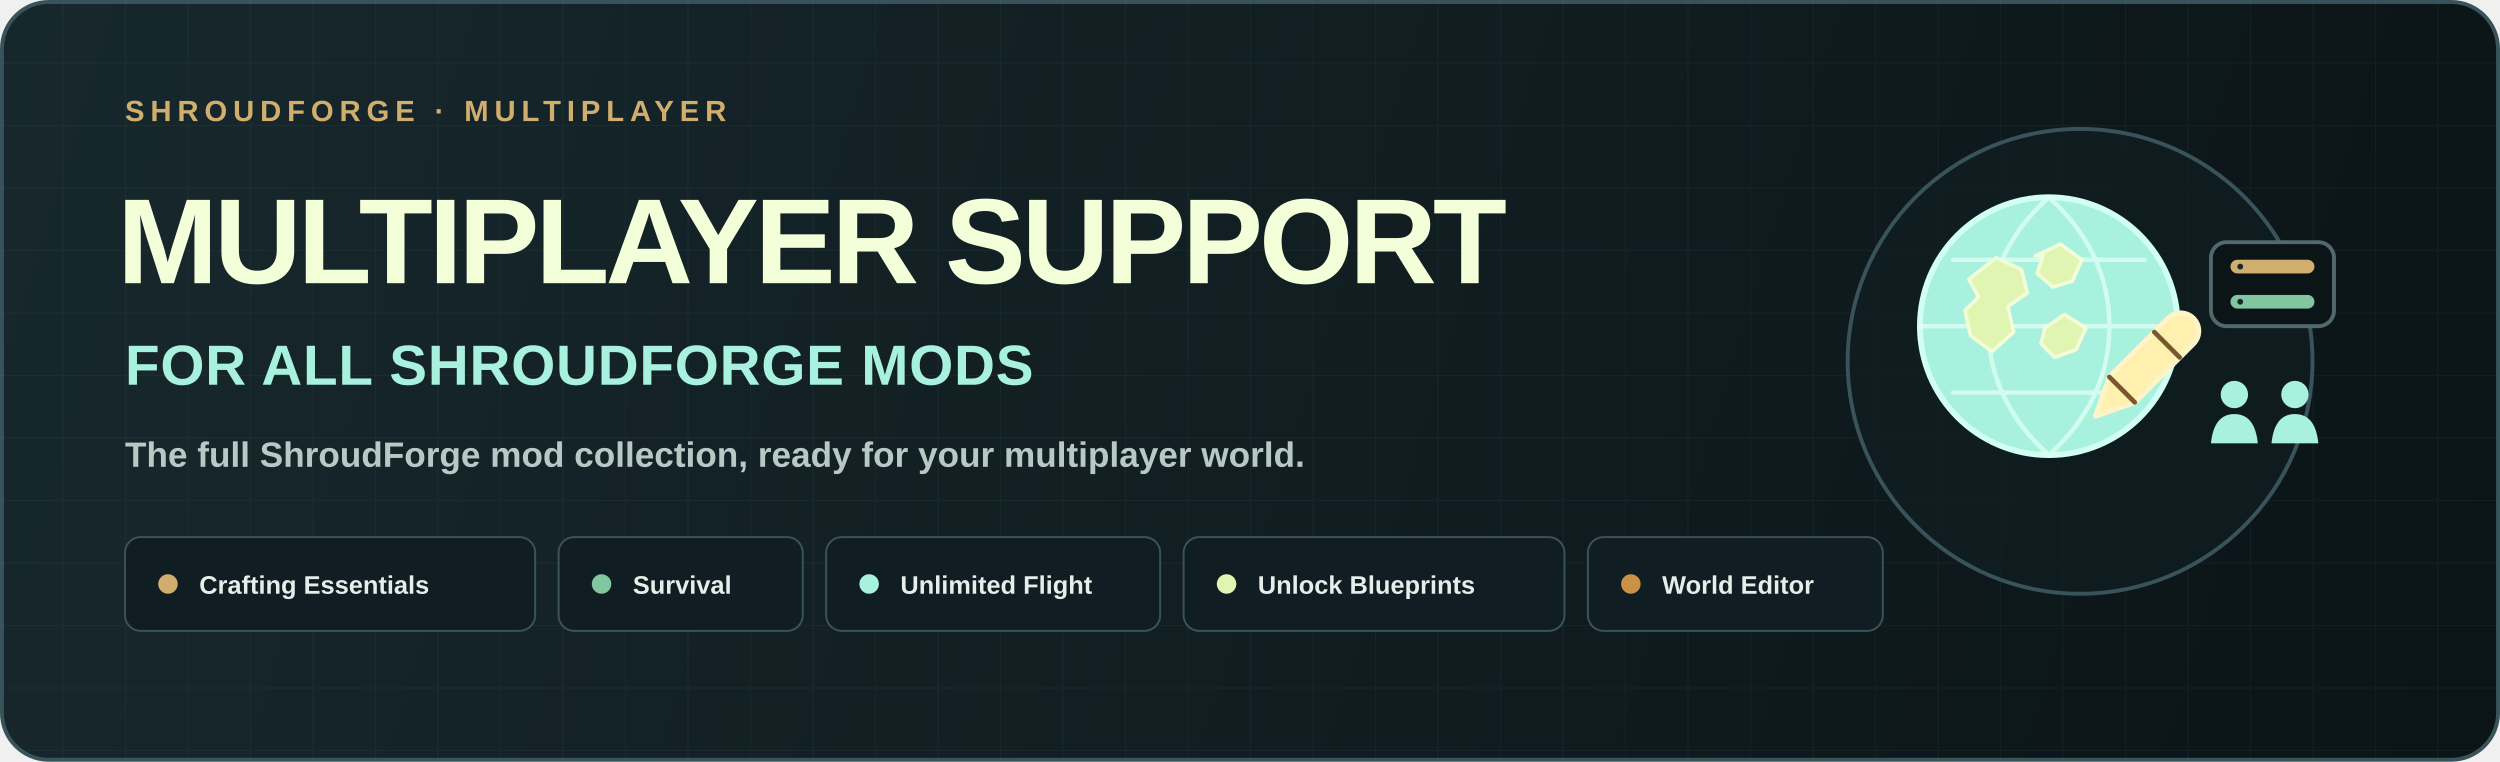
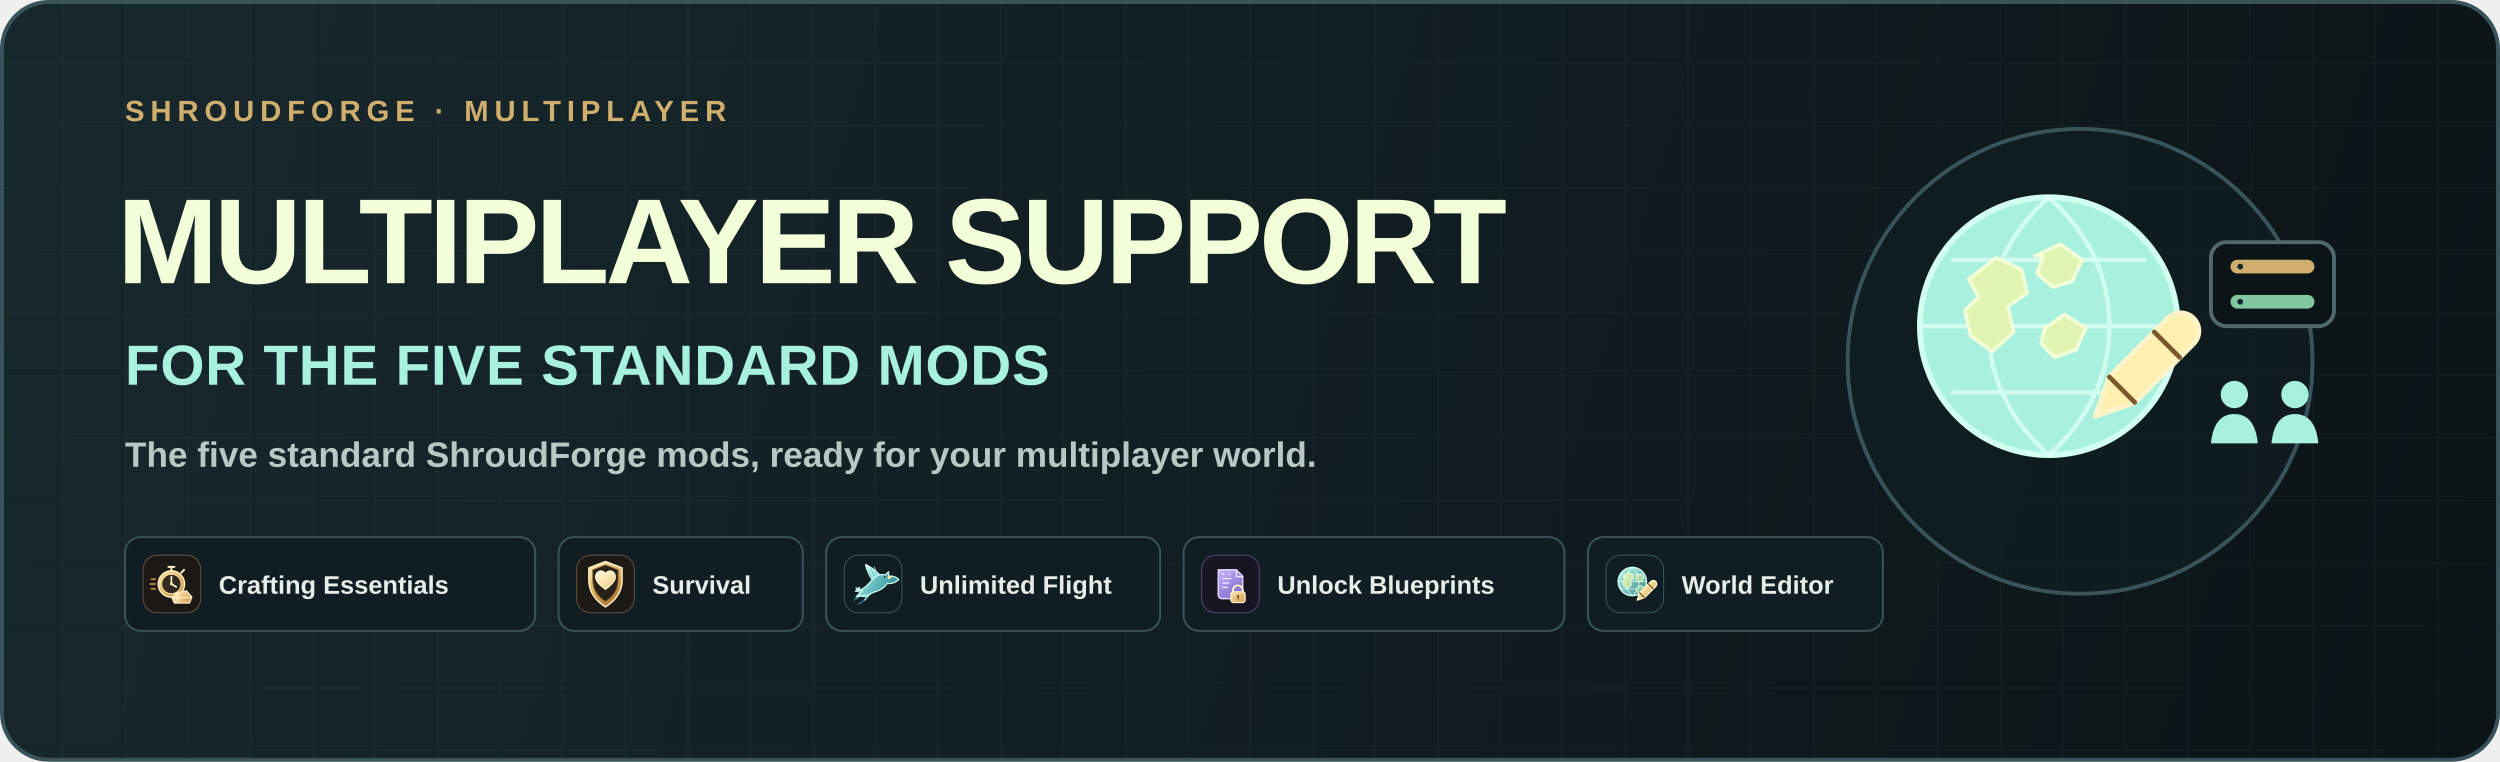
<svg xmlns="http://www.w3.org/2000/svg" viewBox="0 0 1280 390" fill="none" role="img" aria-labelledby="title desc">
  <defs>
    <linearGradient id="bg" x1="0" y1="0" x2="1280" y2="390" gradientUnits="userSpaceOnUse">
      <stop stop-color="#17282D" />
      <stop offset="1" stop-color="#0B1417" />
    </linearGradient>
    <linearGradient id="globe" x1="970" y1="85" x2="1080" y2="195" gradientUnits="userSpaceOnUse">
      <stop stop-color="#A8F1DF" />
      <stop offset="1" stop-color="#347F88" />
    </linearGradient>
    <linearGradient id="land" x1="990" y1="106" x2="1048" y2="166" gradientUnits="userSpaceOnUse">
      <stop stop-color="#E1F5B3" />
      <stop offset="1" stop-color="#81C69F" />
    </linearGradient>
    <linearGradient id="pencil" x1="1042" y1="157" x2="1092" y2="207" gradientUnits="userSpaceOnUse">
      <stop stop-color="#FFF0B0" />
      <stop offset="1" stop-color="#CA9147" />
    </linearGradient>
    <pattern id="grid" width="32" height="32" patternUnits="userSpaceOnUse">
      <path d="M32 0H0V32" stroke="#A8F1DF" stroke-opacity=".045" />
    </pattern>
  </defs>
  <rect x="1" y="1" width="1278" height="388" rx="24" fill="url(#bg)" stroke="#38545A" stroke-width="2" />
  <rect x="1" y="1" width="1278" height="388" rx="24" fill="url(#grid)" />
  <g font-family="Segoe UI, Arial, sans-serif">
    <text x="64" y="62" fill="#D0AE6D" font-size="15" font-weight="800" letter-spacing="3">SHROUDFORGE · MULTIPLAYER</text>
    <text x="60" y="145" fill="#F3FFD9" font-size="62" font-weight="900" letter-spacing="-2">MULTIPLAYER SUPPORT</text>
-     <text x="64" y="197" fill="#A8F1DF" font-size="29" font-weight="750" letter-spacing=".4">FOR ALL SHROUDFORGE MODS</text>
-     <text x="64" y="239" fill="#B8C9C5" font-size="18" font-weight="550">The full ShroudForge mod collection, ready for your multiplayer world.</text>
+     <text x="64" y="197" fill="#A8F1DF" font-size="29" font-weight="750" letter-spacing=".4">FOR THE FIVE STANDARD MODS</text>
+     <text x="64" y="239" fill="#B8C9C5" font-size="18" font-weight="550">The five standard ShroudForge mods, ready for your multiplayer world.</text>
  </g>
  <g transform="translate(64 275)" font-family="Segoe UI, Arial, sans-serif">
    <g>
      <rect width="210" height="48" rx="8" fill="#101D22" stroke="#38545A" />
-       <circle cx="22" cy="24" r="5" fill="#D0AE6D" />
-       <text x="38" y="29" fill="#E7EEEA" font-size="13" font-weight="700">Crafting Essentials</text>
+       <svg x="8" y="8" width="32" height="32" viewBox="0 0 128 128" fill="none">
+         <defs>
+           <linearGradient id="crafting-clock" x1="37" y1="37" x2="85" y2="91" gradientUnits="userSpaceOnUse">
+             <stop stop-color="#ffe8a6" />
+             <stop offset="1" stop-color="#c48636" />
+           </linearGradient>
+           <linearGradient id="crafting-ingot" x1="70" y1="80" x2="100" y2="103" gradientUnits="userSpaceOnUse">
+             <stop stop-color="#fff0bd" />
+             <stop offset="1" stop-color="#d99d4c" />
+           </linearGradient>
+         </defs>
+         <rect x="5" y="5" width="118" height="118" rx="29" fill="#1c1915" stroke="#62513b" stroke-width="2" />
+         <path d="M57 29h12m-6 0v9m20 3 6-6" stroke="#fff0bf" stroke-width="4" stroke-linecap="round" />
+         <circle cx="63" cy="64" r="27" fill="url(#crafting-clock)" stroke="#fff0bf" stroke-width="3" />
+         <circle cx="63" cy="64" r="20" fill="#34291e" stroke="#ffe8a6" stroke-width="2" />
+         <path d="M63 49v15l10 6" stroke="#fff4d3" stroke-width="3.5" stroke-linecap="round" stroke-linejoin="round" />
+         <circle cx="63" cy="64" r="3" fill="#fff0bd" />
+         <path d="M30 54h-8m8 10H19m11 10h-8" stroke="#d99d4c" stroke-width="3" stroke-linecap="round" />
+         <path d="m73 82 21-4 11 13-5 12H69l-5-11 9-10Z" fill="url(#crafting-ingot)" stroke="#fff0c6" stroke-width="2.5" stroke-linejoin="round" />
+         <path d="m73 82 5 11 27-2M64 92l14 1-9 10" stroke="#fff4d3" stroke-width="2" stroke-linejoin="round" />
+       </svg>
+       <text x="48" y="29" fill="#E7EEEA" font-size="13" font-weight="700">Crafting Essentials</text>
    </g>
    <g transform="translate(222)">
      <rect width="125" height="48" rx="8" fill="#101D22" stroke="#38545A" />
-       <circle cx="22" cy="24" r="5" fill="#81C69F" />
-       <text x="38" y="29" fill="#E7EEEA" font-size="13" font-weight="700">Survival</text>
+       <svg x="8" y="8" width="32" height="32" viewBox="0 0 128 128" fill="none">
+         <defs>
+           <linearGradient id="survival-shield" x1="34" y1="19" x2="92" y2="105" gradientUnits="userSpaceOnUse">
+             <stop stop-color="#fff0bd" />
+             <stop offset=".48" stop-color="#e1b35f" />
+             <stop offset="1" stop-color="#a66b2d" />
+           </linearGradient>
+           <linearGradient id="survival-heart" x1="48" y1="40" x2="82" y2="84" gradientUnits="userSpaceOnUse">
+             <stop stop-color="#fff8dc" />
+             <stop offset="1" stop-color="#efc66e" />
+           </linearGradient>
+         </defs>
+         <rect x="5" y="5" width="118" height="118" rx="29" fill="#1c1915" stroke="#62513b" stroke-width="2" />
+         <path d="M64 18 98 31v25c0 25-14 42-34 55C44 98 30 81 30 56V31l34-13Z" fill="url(#survival-shield)" stroke="#fff0c4" stroke-width="3" stroke-linejoin="round" />
+         <path d="M64 25 90 35v21c0 20-10 34-26 44C48 90 38 76 38 56V35l26-10Z" fill="#282119" stroke="#8c6738" stroke-width="2" stroke-linejoin="round" />
+         <path d="M64 43c-5-9-18-7-20 4-2 10 9 20 20 28 11-8 22-18 20-28-2-11-15-13-20-4Z" fill="url(#survival-heart)" stroke="#fff4d2" stroke-width="2.5" stroke-linejoin="round" />
+       </svg>
+       <text x="48" y="29" fill="#E7EEEA" font-size="13" font-weight="700">Survival</text>
    </g>
    <g transform="translate(359)">
      <rect width="171" height="48" rx="8" fill="#101D22" stroke="#38545A" />
-       <circle cx="22" cy="24" r="5" fill="#A8F1DF" />
-       <text x="38" y="29" fill="#E7EEEA" font-size="13" font-weight="700">Unlimited Flight</text>
+       <svg x="8" y="8" width="32" height="32" viewBox="0 0 128 128" fill="none">
+         <defs>
+           <linearGradient id="flight-wing" x1="42" y1="31" x2="91" y2="73" gradientUnits="userSpaceOnUse">
+             <stop stop-color="#d5fff6" />
+             <stop offset="1" stop-color="#55c3c1" />
+           </linearGradient>
+           <linearGradient id="flight-body" x1="42" y1="48" x2="99" y2="83" gradientUnits="userSpaceOnUse">
+             <stop stop-color="#8ce3d9" />
+             <stop offset="1" stop-color="#398f9e" />
+           </linearGradient>
+         </defs>
+         <rect x="5" y="5" width="118" height="118" rx="29" fill="#101d22" stroke="#38545a" stroke-width="2" />
+         <path d="M25 97c7-3 13-8 17-15m-8 23c8-4 14-9 19-16" stroke="#429bb2" stroke-width="3" stroke-linecap="round" opacity=".65" />
+         <path d="M63 58C56 45 50 34 49 24c15 8 28 18 36 31-8-2-16-1-22 3Z" fill="url(#flight-wing)" stroke="#e5fff8" stroke-width="2.5" stroke-linejoin="round" />
+         <path d="M62 56 53 34m16 19L59 31m20 24L66 29" stroke="#72cfc8" stroke-width="2" stroke-linecap="round" />
+         <path d="M36 77c13-5 21-16 30-25 7-7 15-9 22-6l8-7v9c9-1 16 2 21 7-7 6-15 9-24 8-6 9-16 15-28 18l-17 9-17-2 11-10-14 1 8-8Z" fill="url(#flight-body)" stroke="#cffff3" stroke-width="2.5" stroke-linejoin="round" />
+         <path d="m94 48 8 1-7 5" fill="#ffe8a3" stroke="#ffe8a3" stroke-width="2" stroke-linejoin="round" />
+         <circle cx="88" cy="49" r="1.8" fill="#10252b" />
+         <path d="M43 77 29 72l9 12-9 7 20-5m9-2-11 13" stroke="#b4f2e9" stroke-width="2.5" stroke-linecap="round" stroke-linejoin="round" />
+       </svg>
+       <text x="48" y="29" fill="#E7EEEA" font-size="13" font-weight="700">Unlimited Flight</text>
    </g>
    <g transform="translate(542)">
      <rect width="195" height="48" rx="8" fill="#101D22" stroke="#38545A" />
-       <circle cx="22" cy="24" r="5" fill="#E1F5B3" />
-       <text x="38" y="29" fill="#E7EEEA" font-size="13" font-weight="700">Unlock Blueprints</text>
+       <svg x="8" y="8" width="32" height="32" viewBox="0 0 128 128" fill="none">
+         <defs>
+           <linearGradient id="blueprints-paper" x1="39" y1="32" x2="87" y2="93" gradientUnits="userSpaceOnUse">
+             <stop stop-color="#c8b6ff" />
+             <stop offset="1" stop-color="#7865c1" />
+           </linearGradient>
+           <linearGradient id="blueprints-lock" x1="71" y1="68" x2="99" y2="99" gradientUnits="userSpaceOnUse">
+             <stop stop-color="#fff0bd" />
+             <stop offset="1" stop-color="#d49a4d" />
+           </linearGradient>
+         </defs>
+         <rect x="5" y="5" width="118" height="118" rx="29" fill="#171522" stroke="#52466f" stroke-width="2" />
+         <path d="M39 35h37l13 13v39a7 7 0 0 1-7 7H46a7 7 0 0 1-7-7V35Z" fill="url(#blueprints-paper)" stroke="#e0d7ff" stroke-width="3" stroke-linejoin="round" />
+         <path d="M76 35v14h13M48 53h17m-17 9h13m-13 9h10" stroke="#f1edff" stroke-width="2.5" stroke-linecap="round" />
+         <path d="M69 83v-6a10 10 0 0 1 20 0v6" stroke="#fff1c7" stroke-width="4" stroke-linecap="round" />
+         <rect x="65" y="80" width="29" height="22" rx="5" fill="url(#blueprints-lock)" stroke="#fff3cd" stroke-width="2.5" />
+         <circle cx="79.5" cy="89" r="2.5" fill="#72532d" />
+         <path d="M80 91v4" stroke="#72532d" stroke-width="2.5" stroke-linecap="round" />
+         <path d="m47 42 3 3m10-3 3 3" stroke="#fff" stroke-width="2" stroke-linecap="round" opacity=".8" />
+       </svg>
+       <text x="48" y="29" fill="#E7EEEA" font-size="13" font-weight="700">Unlock Blueprints</text>
    </g>
    <g transform="translate(749)">
      <rect width="151" height="48" rx="8" fill="#101D22" stroke="#38545A" />
-       <circle cx="22" cy="24" r="5" fill="#CA9147" />
-       <text x="38" y="29" fill="#E7EEEA" font-size="13" font-weight="700">World Editor</text>
+       <svg x="8" y="8" width="32" height="32" viewBox="0 0 128 128" fill="none">
+         <defs>
+           <linearGradient id="world-editor-globe" x1="37" y1="34" x2="91" y2="91" gradientUnits="userSpaceOnUse">
+             <stop stop-color="#a8f1df" />
+             <stop offset="1" stop-color="#347f88" />
+           </linearGradient>
+           <linearGradient id="world-editor-land" x1="42" y1="45" x2="83" y2="78" gradientUnits="userSpaceOnUse">
+             <stop stop-color="#e1f5b3" />
+             <stop offset="1" stop-color="#81c69f" />
+           </linearGradient>
+           <linearGradient id="world-editor-pencil" x1="76" y1="72" x2="104" y2="101" gradientUnits="userSpaceOnUse">
+             <stop stop-color="#fff0b0" />
+             <stop offset="1" stop-color="#ca9147" />
+           </linearGradient>
+         </defs>
+         <rect x="5" y="5" width="118" height="118" rx="29" fill="#101d22" stroke="#38545a" stroke-width="2" />
+         <circle cx="59" cy="59" r="29" fill="url(#world-editor-globe)" stroke="#d1fff2" stroke-width="3" />
+         <path d="M30 59h58M59 30c-9 8-14 18-14 29s5 21 14 29m0-58c9 8 14 18 14 29s-5 21-14 29M37 44h44M37 74h44" stroke="#ddfff4" stroke-width="2" stroke-linecap="round" opacity=".8" />
+         <path d="m42 48 10-7 8 4 2 8-7 4 2 9-8 7-8-6-2-9 5-4-4-6Zm24 0 9-4 8 6-4 8-7 2-6-5 2-7Zm3 24 7-5 8 5-4 8-8 3-5-5 2-6Z" fill="url(#world-editor-land)" stroke="#f3ffd9" stroke-width="1.8" stroke-linejoin="round" />
+         <path d="m74 82 23-23a7 7 0 0 1 10 10L84 92l-15 5 5-15Z" fill="url(#world-editor-pencil)" stroke="#fff3c8" stroke-width="2.8" stroke-linejoin="round" />
+         <path d="m92 64 10 10M74 82l10 10" stroke="#79582e" stroke-width="2.5" stroke-linecap="round" />
+         <path d="m69 97 5-2-3-3-2 5Z" fill="#fff3c8" />
+       </svg>
+       <text x="48" y="29" fill="#E7EEEA" font-size="13" font-weight="700">World Editor</text>
    </g>
  </g>
  <g transform="translate(930 34)">
    <circle cx="135" cy="151" r="119" fill="#101D22" fill-opacity=".76" stroke="#38545A" stroke-width="2" />
    <circle cx="119" cy="133" r="66" fill="url(#globe)" stroke="#D1FFF2" stroke-width="3" />
    <path d="M53 133h132M119 67c-20 18-31 40-31 66s11 48 31 66m0-132c20 18 31 40 31 66s-11 48-31 66M70 99h98M70 167h98" stroke="#DDFFF4" stroke-width="2.3" stroke-linecap="round" opacity=".8" />
    <path d="m78 109 14-11 13 6 3 12-10 7 3 13-11 10-11-8-3-13 7-7-5-9Zm34-12 13-6 11 8-5 11-10 3-8-7 3-9Zm5 37 10-7 11 7-5 11-11 4-7-7 2-8Z" fill="url(#land)" stroke="#F3FFD9" stroke-width="1.8" stroke-linejoin="round" />
    <path d="m150 159 30-30a9 9 0 0 1 13 13l-30 30-20 7 7-20Z" fill="url(#pencil)" stroke="#FFF3C8" stroke-width="2.7" stroke-linejoin="round" />
    <path d="m173 136 13 13m-36 10 13 13" stroke="#79582E" stroke-width="2.4" stroke-linecap="round" />
    <g transform="translate(202 90)">
      <rect width="63" height="43" rx="8" fill="#0B1417" stroke="#51696D" stroke-width="2" />
      <rect x="10" y="9" width="43" height="7" rx="3.5" fill="#D0AE6D" />
      <rect x="10" y="27" width="43" height="7" rx="3.5" fill="#81C69F" />
      <circle cx="15" cy="12.5" r="1.5" fill="#17282D" />
      <circle cx="15" cy="30.5" r="1.5" fill="#17282D" />
    </g>
    <g transform="translate(202 157)" fill="#A8F1DF">
      <circle cx="12" cy="11" r="7" />
      <circle cx="43" cy="11" r="7" />
      <path d="M0 36c1-10 5-15 12-15s11 5 12 15H0Zm31 0c1-10 5-15 12-15s11 5 12 15H31Z" />
    </g>
  </g>
</svg>
